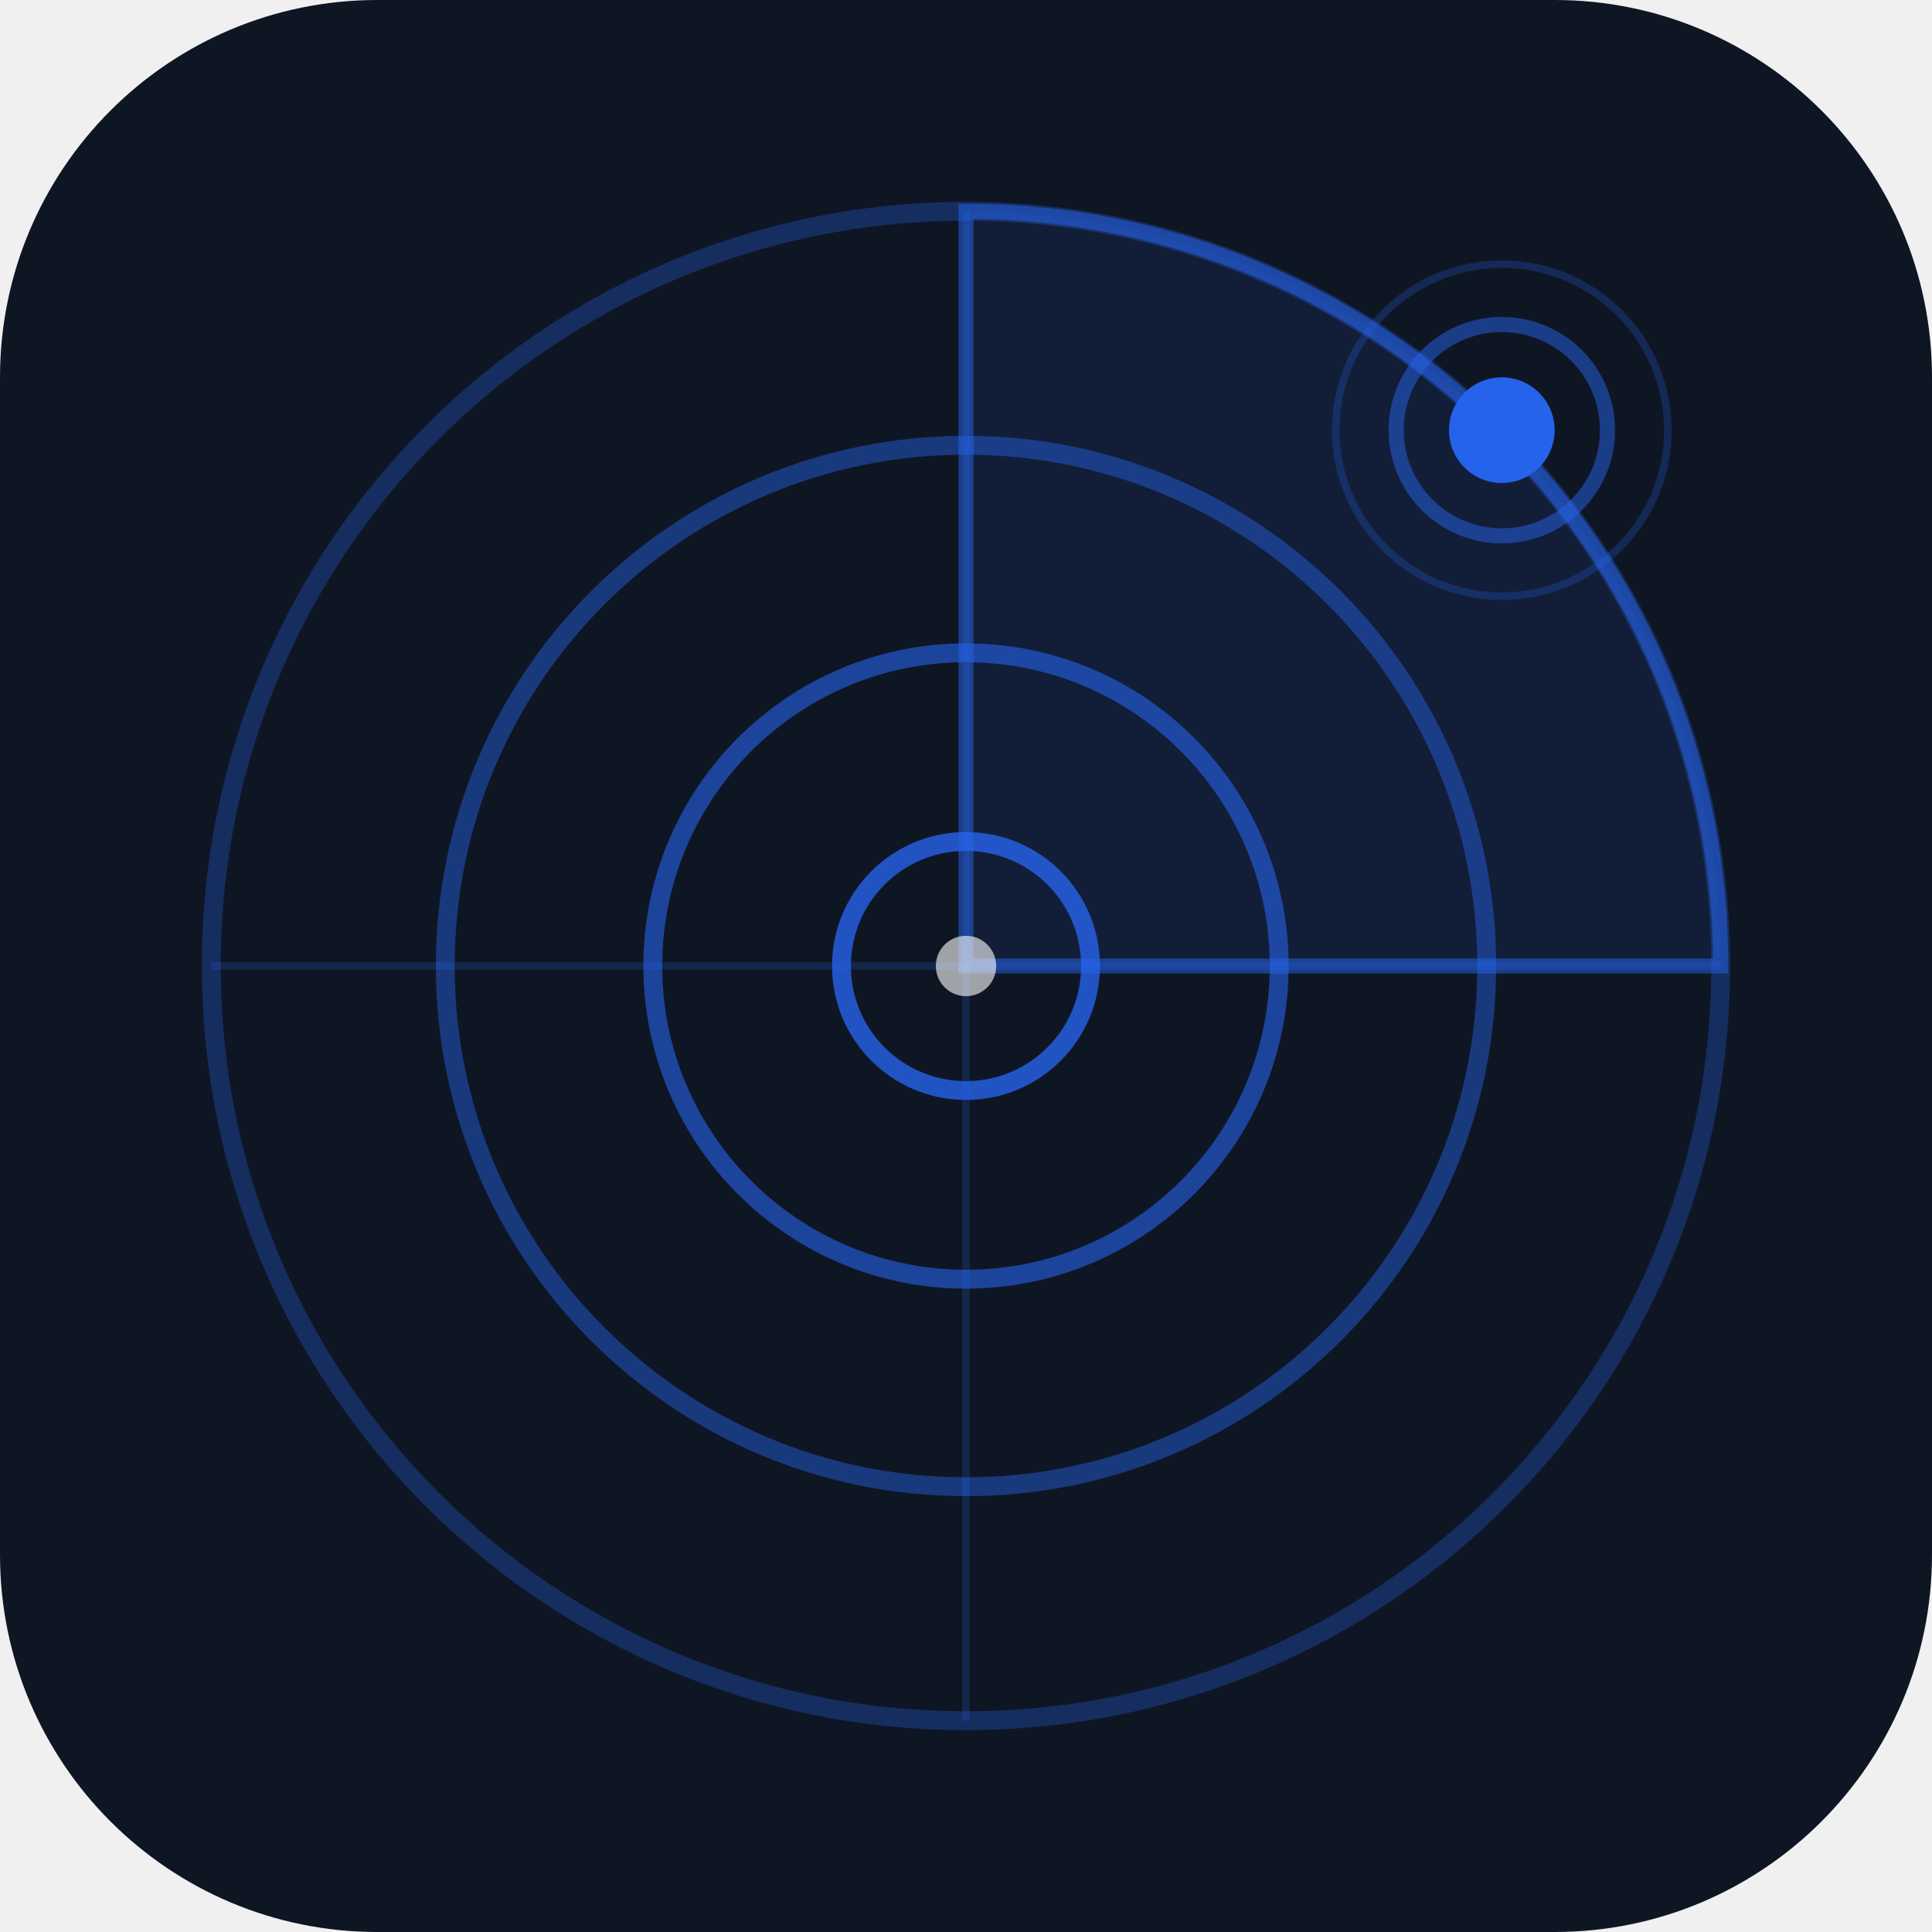
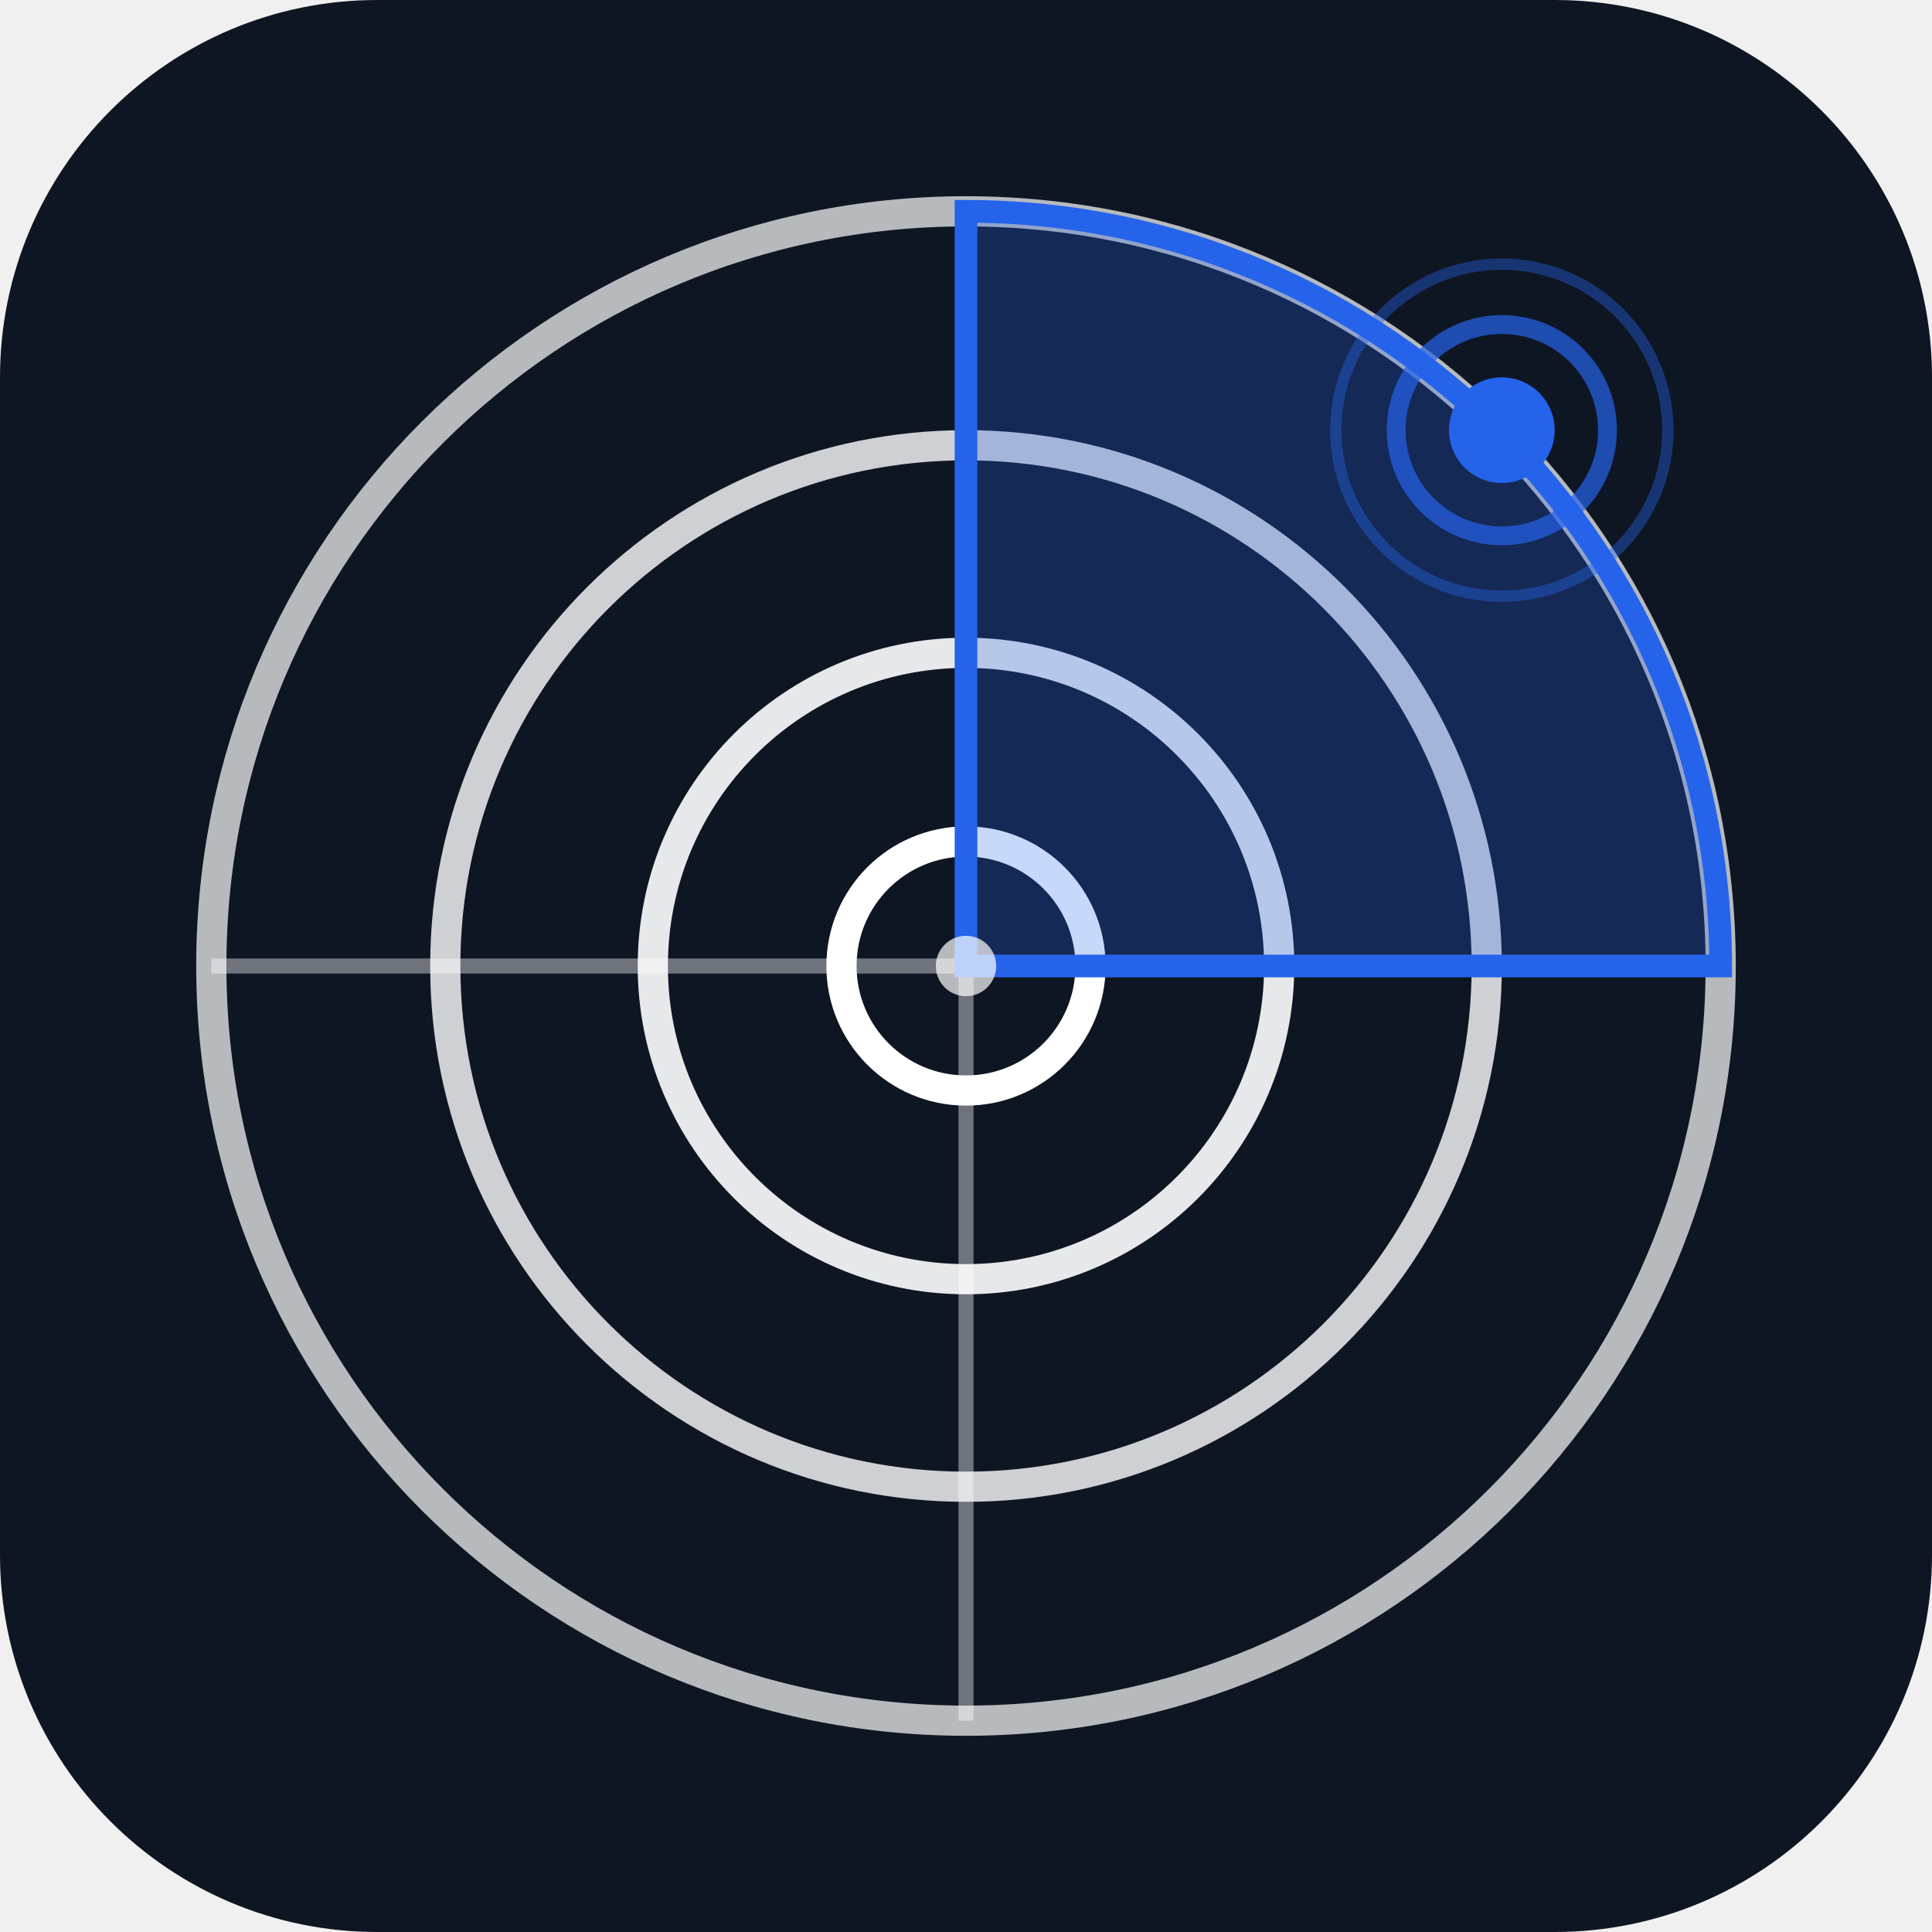
<svg xmlns="http://www.w3.org/2000/svg" viewBox="0 0 512 512">
  <rect width="512" height="512" rx="100" fill="#0f1623" />
-   <circle cx="256" cy="256" r="200" fill="none" stroke="#2563eb" stroke-width="5" opacity="0.3" />
-   <circle cx="256" cy="256" r="138" fill="none" stroke="#2563eb" stroke-width="5" opacity="0.45" />
-   <circle cx="256" cy="256" r="83" fill="none" stroke="#2563eb" stroke-width="5" opacity="0.6" />
-   <circle cx="256" cy="256" r="33" fill="none" stroke="#2563eb" stroke-width="5" opacity="0.8" />
-   <line x1="256" y1="56" x2="256" y2="456" stroke="#2563eb" stroke-width="2" opacity="0.2" />
-   <line x1="56" y1="256" x2="456" y2="256" stroke="#2563eb" stroke-width="2" opacity="0.2" />
-   <path d="M256 256 L456 256 A200 200 0 0 0 256 56 Z" fill="#2563eb" opacity="0.1" />
-   <path d="M256 256 L456 256 A200 200 0 0 0 256 56 Z" fill="none" stroke="#2563eb" stroke-width="4" opacity="0.5" />
+   <circle cx="256" cy="256" r="200" fill="none" stroke="#ffffff" stroke-width="8" opacity="0.7" />
+   <circle cx="256" cy="256" r="138" fill="none" stroke="#ffffff" stroke-width="8" opacity="0.8" />
+   <circle cx="256" cy="256" r="83" fill="none" stroke="#ffffff" stroke-width="8" opacity="0.9" />
+   <circle cx="256" cy="256" r="33" fill="none" stroke="#ffffff" stroke-width="8" opacity="1" />
+   <line x1="256" y1="56" x2="256" y2="456" stroke="#ffffff" stroke-width="4" opacity="0.4" />
+   <line x1="56" y1="256" x2="456" y2="256" stroke="#ffffff" stroke-width="4" opacity="0.4" />
+   <path d="M256 256 L456 256 A200 200 0 0 0 256 56 Z" fill="#2563eb" opacity="0.25" />
+   <path d="M256 256 L456 256 A200 200 0 0 0 256 56 Z" fill="none" stroke="#2563eb" stroke-width="6" opacity="1" />
  <circle cx="398" cy="114" r="14" fill="#2563eb" opacity="1" />
-   <circle cx="398" cy="114" r="28" fill="none" stroke="#2563eb" stroke-width="4" opacity="0.5" />
-   <circle cx="398" cy="114" r="44" fill="none" stroke="#2563eb" stroke-width="2" opacity="0.25" />
-   <circle cx="256" cy="256" r="8" fill="#ffffff" opacity="0.6" />
+   <circle cx="398" cy="114" r="28" fill="none" stroke="#2563eb" stroke-width="5" opacity="0.7" />
+   <circle cx="398" cy="114" r="44" fill="none" stroke="#2563eb" stroke-width="3" opacity="0.4" />
+   <circle cx="256" cy="256" r="8" fill="#ffffff" opacity="0.7" />
</svg>
